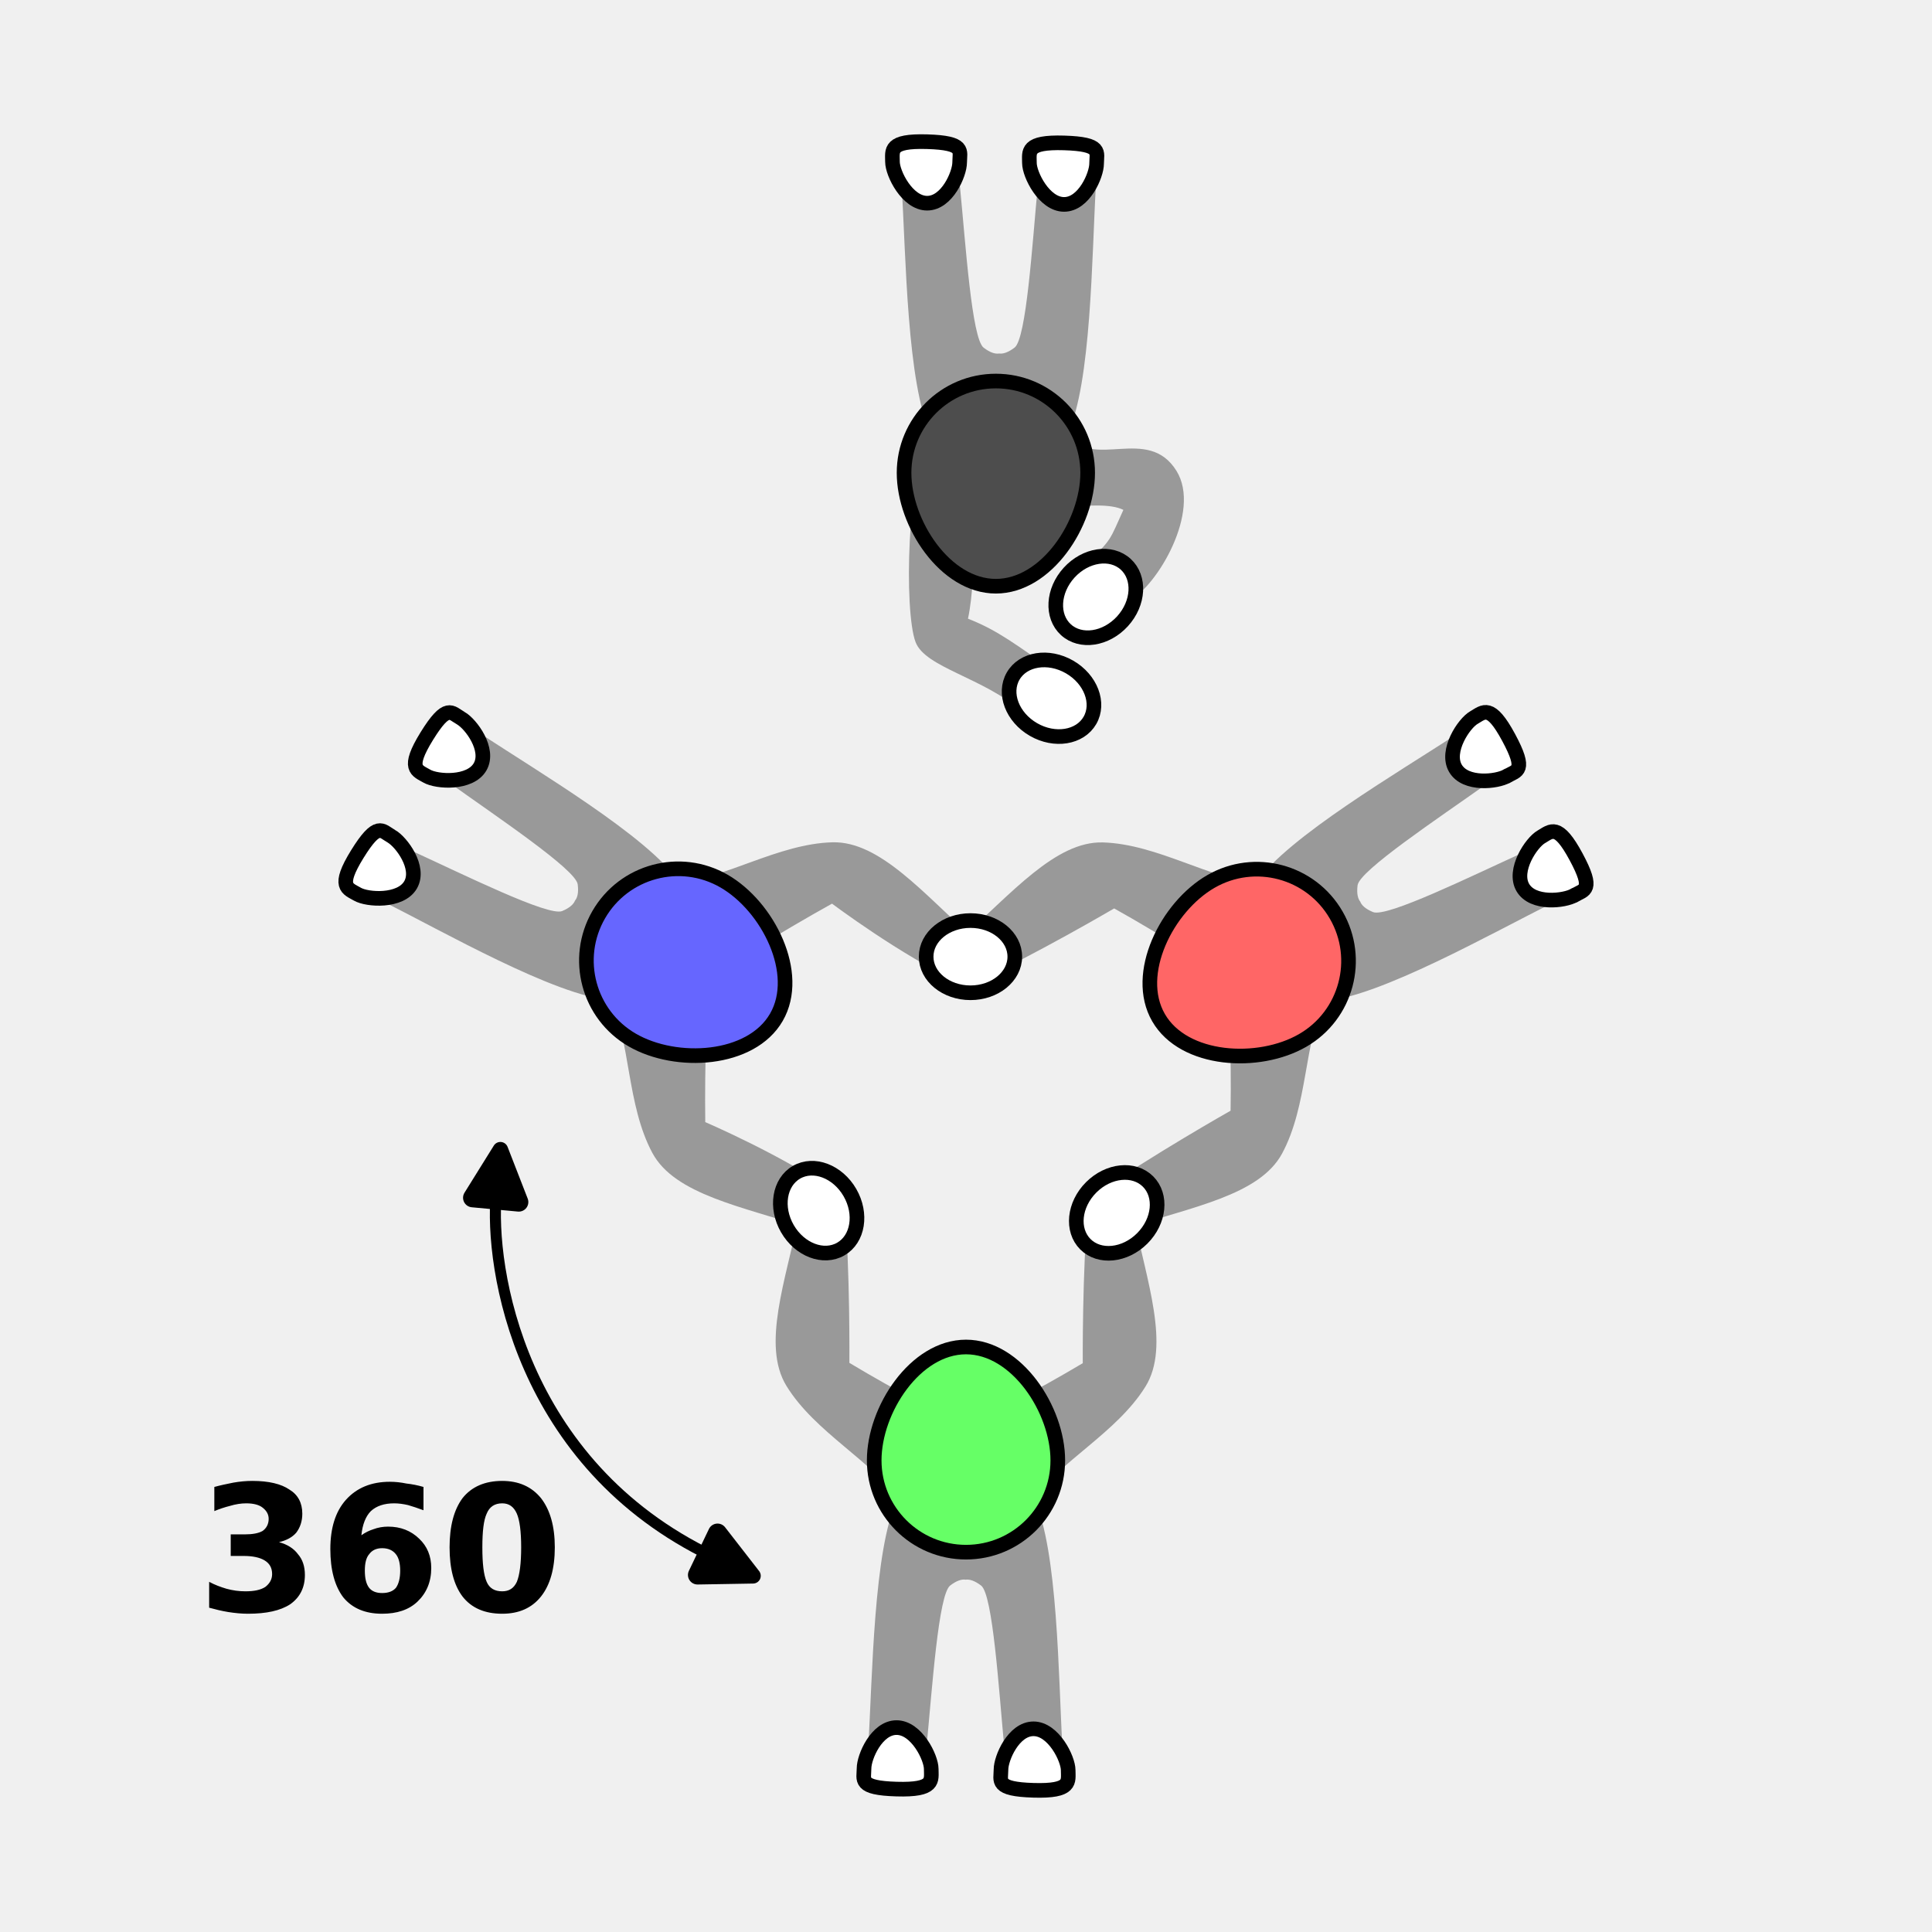
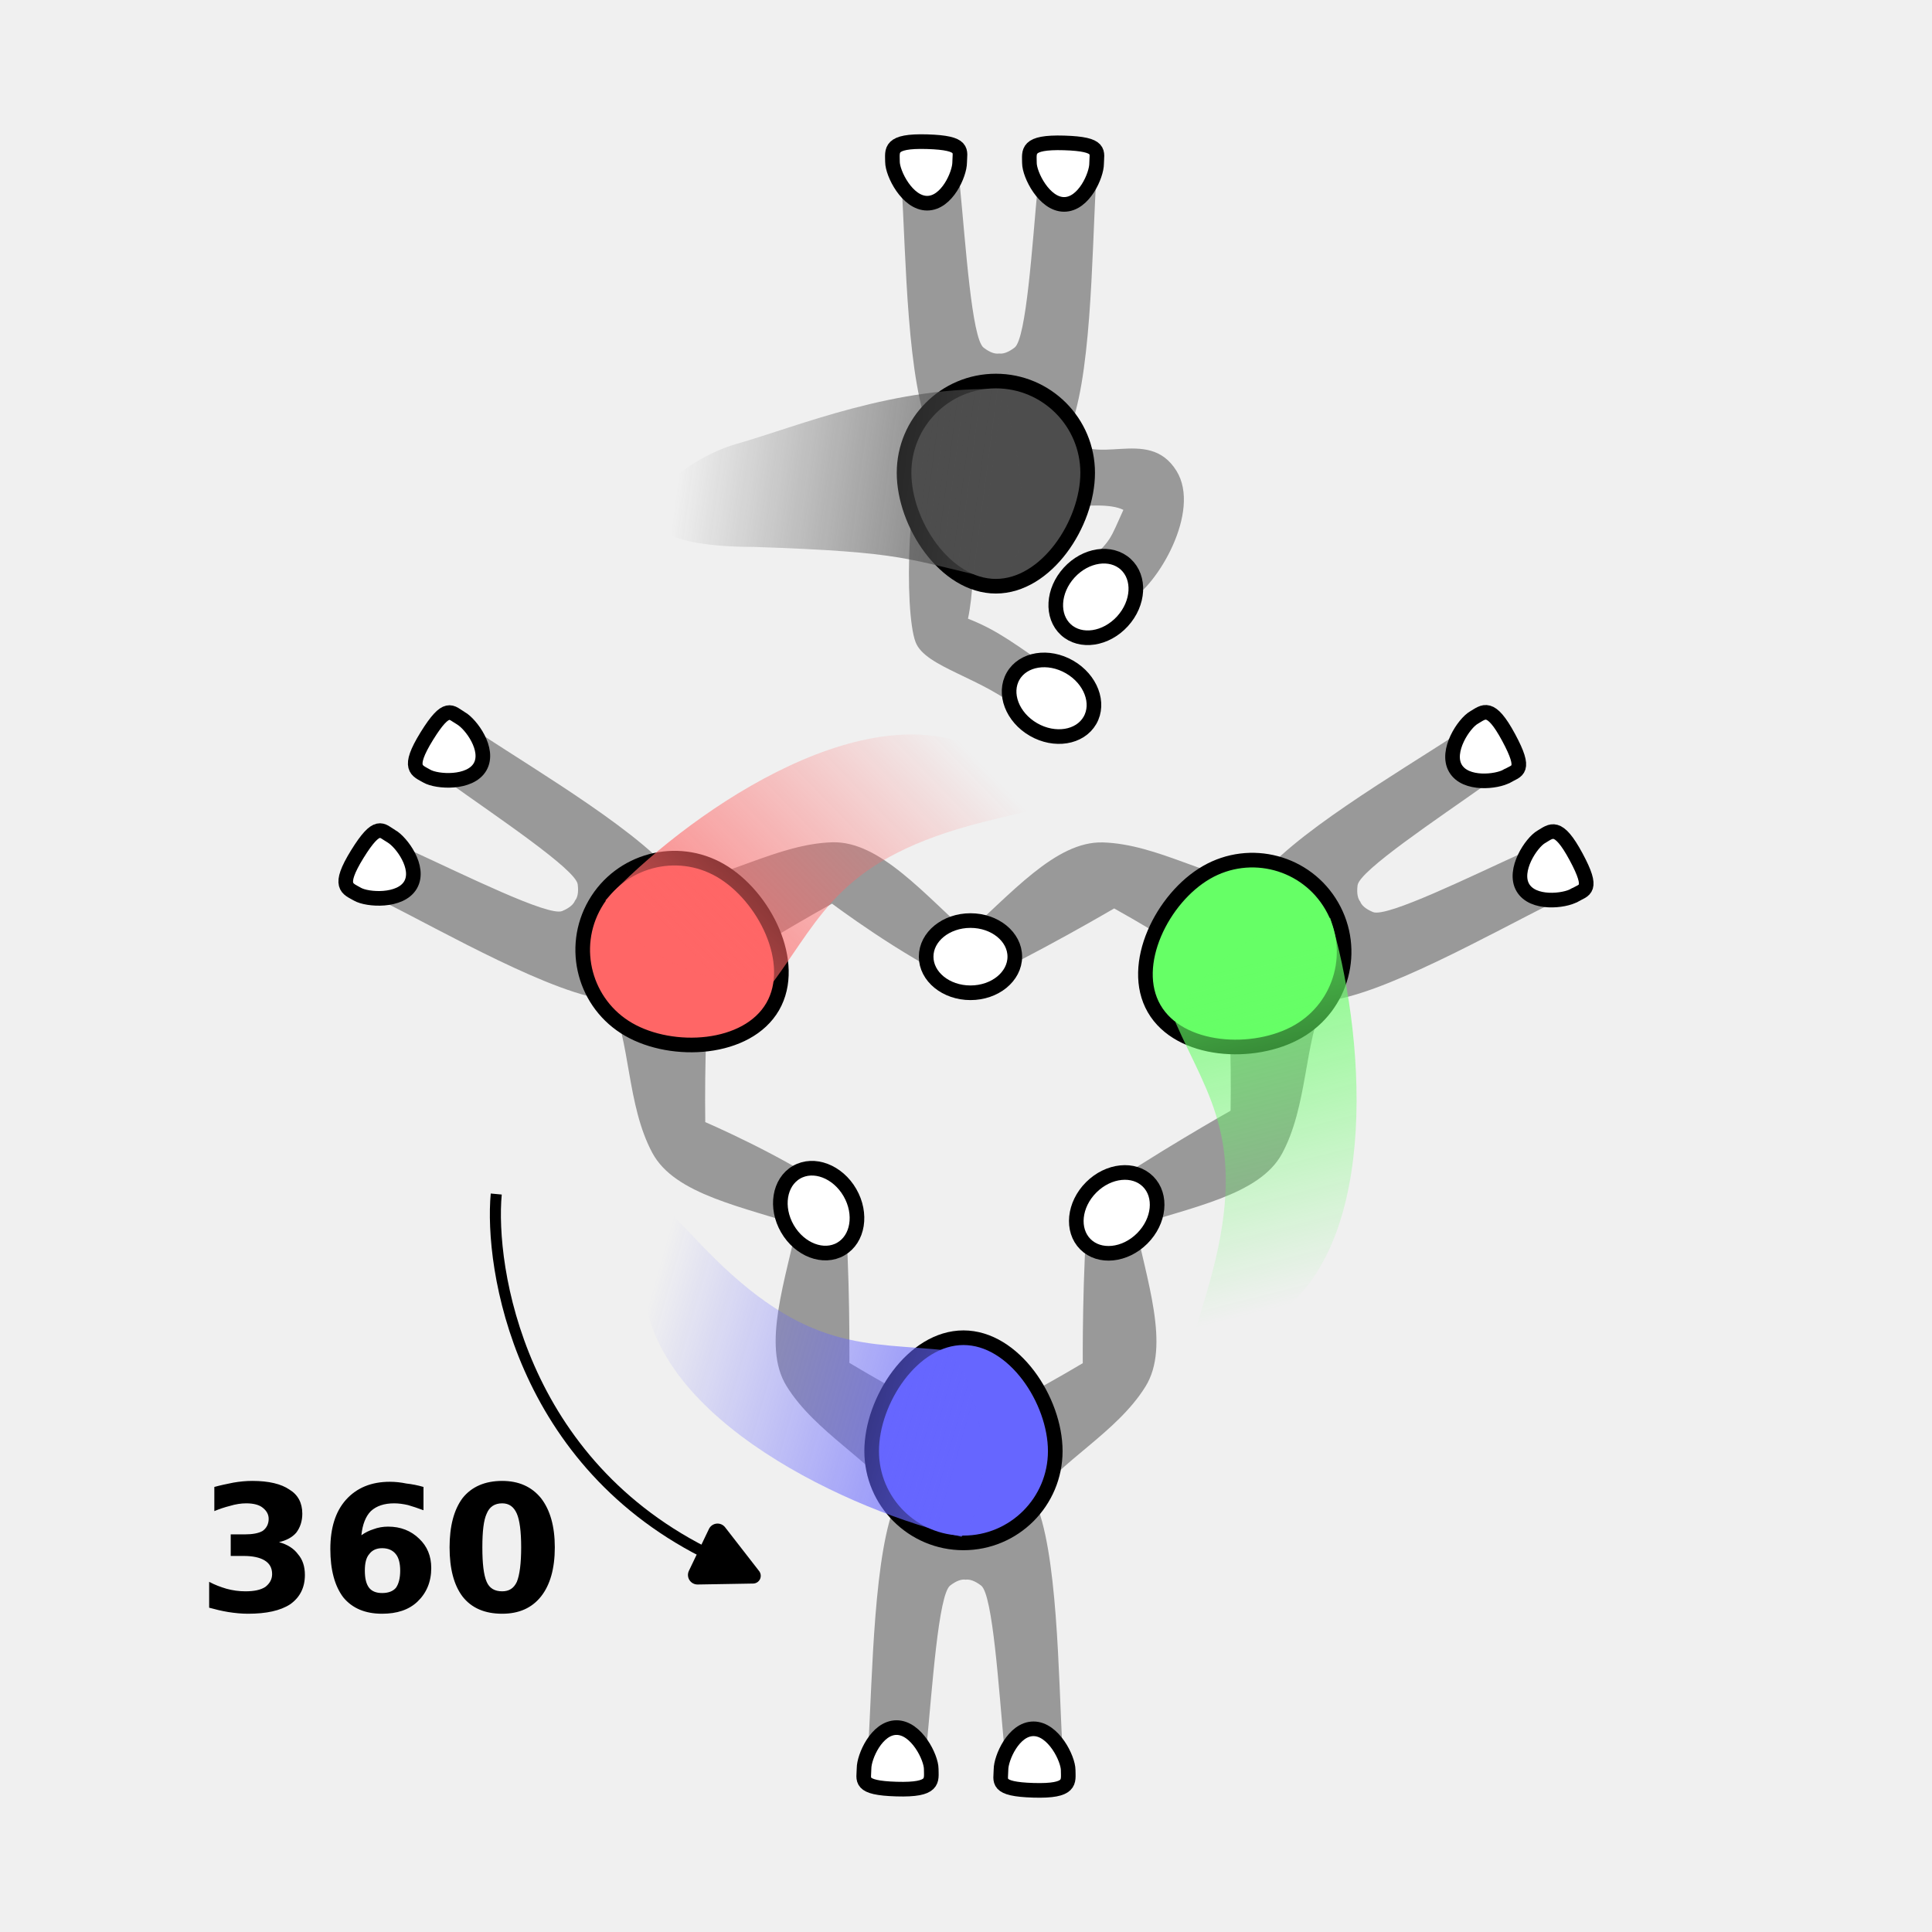
- <svg xmlns="http://www.w3.org/2000/svg" width="35mm" height="35mm" viewBox="0 0 35 35" version="1.1" id="svg1" xml:space="preserve">
+ <svg xmlns="http://www.w3.org/2000/svg" xmlns:xlink="http://www.w3.org/1999/xlink" width="35mm" height="35mm" viewBox="0 0 35 35" version="1.1" id="svg1" xml:space="preserve">
  <defs id="defs1">
-     <marker style="overflow:visible" id="marker5" refX="0" refY="0" orient="auto-start-reverse" markerWidth="1" markerHeight="1" viewBox="0 0 1 1" preserveAspectRatio="xMidYMid">
-       <path transform="scale(0.7)" d="m -0.211,-4.106 6.422,3.211 a 1,1 90 0 1 0,1.789 L -0.211,4.106 A 1.236,1.236 31.717 0 1 -2,3 v -6 a 1.236,1.236 148.283 0 1 1.789,-1.106 z" style="fill:context-stroke;fill-rule:evenodd;stroke:none" id="path5" />
-     </marker>
+     <linearGradient id="linearGradient10">
+       <stop style="stop-color:#66ff66;stop-opacity:0.749;" offset="0" id="stop9" />
+       <stop style="stop-color:#66ff66;stop-opacity:0;" offset="1" id="stop10" />
+     </linearGradient>
+     <linearGradient id="linearGradient8">
+       <stop style="stop-color:#ff6666;stop-opacity:0.749;" offset="0" id="stop7" />
+       <stop style="stop-color:#ff6666;stop-opacity:0;" offset="1" id="stop8" />
+     </linearGradient>
+     <linearGradient id="linearGradient6">
+       <stop style="stop-color:#4d4d4d;stop-opacity:0.749;" offset="0" id="stop3" />
+       <stop style="stop-color:#4d4d4d;stop-opacity:0;" offset="1" id="stop6" />
+     </linearGradient>
    <marker style="overflow:visible" id="RoundedArrow" refX="0" refY="0" orient="auto-start-reverse" markerWidth="1" markerHeight="1" viewBox="0 0 1 1" preserveAspectRatio="xMidYMid">
      <path transform="scale(0.7)" d="m -0.211,-4.106 6.422,3.211 a 1,1 90 0 1 0,1.789 L -0.211,4.106 A 1.236,1.236 31.717 0 1 -2,3 v -6 a 1.236,1.236 148.283 0 1 1.789,-1.106 z" style="fill:context-stroke;fill-rule:evenodd;stroke:none" id="path8" />
    </marker>
+     <linearGradient xlink:href="#linearGradient5" id="linearGradient4" gradientUnits="userSpaceOnUse" gradientTransform="matrix(-1,0,0,1.082599,28.18092,8.070243)" x1="10.647" y1="16.557" x2="16.552" y2="14.739" />
+     <linearGradient id="linearGradient5">
+       <stop style="stop-color:#6666ff;stop-opacity:0.75;" offset="0" id="stop4" />
+       <stop style="stop-color:#6666ff;stop-opacity:0;" offset="1" id="stop5" />
+     </linearGradient>
+     <linearGradient xlink:href="#linearGradient10" id="linearGradient1" gradientUnits="userSpaceOnUse" gradientTransform="matrix(0.5,0.8660254,0.9375584,-0.5412996,1.596475,17.19652)" x1="10.647" y1="16.557" x2="16.552" y2="14.739" />
+     <linearGradient xlink:href="#linearGradient8" id="linearGradient2" gradientUnits="userSpaceOnUse" gradientTransform="matrix(0.5,-0.8660254,-0.9375584,-0.5412996,22.70951,35.51188)" x1="10.647" y1="16.557" x2="16.552" y2="14.739" />
+     <linearGradient xlink:href="#linearGradient6" id="linearGradient3" gradientUnits="userSpaceOnUse" gradientTransform="matrix(-0.8660254,-0.5,0.5412996,-0.9375584,18.13815,30.20847)" x1="10.647" y1="16.557" x2="15.731" y2="14.271" />
  </defs>
  <g id="layer1">
    <path style="fill:#999999;fill-opacity:1;stroke:none;stroke-width:0.265;stroke-dasharray:none;stroke-opacity:1" d="m 16.062,7.559 c -0.262,-0.004 -0.518,0.082 -0.508,0.262 0.072,1.252 0.081,3.577 0.51,4.482 -0.438,0.679 -1.494,1.203 -2.016,2.047 -0.452,0.732 -0.021,1.908 0.217,3.084 0.056,0.276 0.796,0.476 0.822,0.195 0.109,-1.182 -0.076,-2.729 -0.076,-2.729 0.929,-0.552 1.775,-0.99 2.291,-1.248 0.515,0.26 1.358,0.702 2.285,1.258 0,0 -0.189,1.544 -0.084,2.727 0.025,0.28 0.766,0.082 0.822,-0.193 0.242,-1.175 0.678,-2.348 0.229,-3.082 -0.518,-0.846 -1.574,-1.372 -2.01,-2.053 0.432,-0.904 0.45,-3.23 0.527,-4.482 0.022,-0.359 -1.022,-0.346 -1.057,0.012 -0.101,1.03 -0.213,2.744 -0.428,2.906 -0.121,0.092 -0.211,0.116 -0.279,0.105 -0.068,0.01 -0.16,-0.015 -0.281,-0.107 C 16.814,10.579 16.706,8.866 16.609,7.836 16.593,7.657 16.325,7.563 16.062,7.559 Z" id="path4" transform="rotate(-60,18.5948,19.54936)" />
-     <path id="path1" style="fill:#6666ff;fill-opacity:1;stroke:#000000;stroke-width:0.265" d="m 13.117,15.962 c 0.795,0.459 1.407,1.672 0.948,2.467 -0.459,0.795 -1.815,0.872 -2.61,0.413 -0.795,-0.459 -1.068,-1.476 -0.609,-2.271 0.459,-0.795 1.476,-1.068 2.271,-0.609 z" />
    <path id="path1-7-1" style="fill:#ffffff;stroke:#000000;stroke-width:0.265;stroke-dasharray:none" d="m 7.093,15.151 c 0.179,0.104 0.525,0.566 0.345,0.879 -0.181,0.313 -0.783,0.273 -0.963,0.169 -0.179,-0.104 -0.369,-0.132 -0.002,-0.726 0.368,-0.594 0.44,-0.426 0.619,-0.322 z" />
    <path id="path1-7-1-9" style="fill:#ffffff;stroke:#000000;stroke-width:0.265;stroke-dasharray:none" d="m 8.352,13.013 c 0.179,0.104 0.525,0.566 0.345,0.879 -0.181,0.313 -0.783,0.273 -0.963,0.169 -0.179,-0.104 -0.369,-0.132 -0.002,-0.726 0.368,-0.594 0.44,-0.426 0.619,-0.322 z" />
    <path style="fill:#999999;fill-opacity:1;stroke:none;stroke-width:0.265;stroke-dasharray:none;stroke-opacity:1" d="m 16.062,7.559 c -0.262,-0.004 -0.518,0.082 -0.508,0.262 0.072,1.252 0.081,3.577 0.51,4.482 -0.438,0.679 -1.494,1.203 -2.016,2.047 -0.452,0.732 -0.021,1.908 0.217,3.084 0.056,0.276 0.796,0.476 0.822,0.195 0.109,-1.182 0.098,-2.857 0.098,-2.857 0.891,-0.53 1.646,-0.911 2.117,-1.135 0.47,0.226 1.222,0.608 2.111,1.141 0,0 -0.015,1.677 0.09,2.859 0.025,0.28 0.766,0.082 0.822,-0.193 0.242,-1.175 0.678,-2.348 0.229,-3.082 -0.518,-0.846 -1.574,-1.372 -2.01,-2.053 0.432,-0.904 0.45,-3.23 0.527,-4.482 0.022,-0.359 -1.022,-0.346 -1.057,0.012 -0.101,1.03 -0.213,2.744 -0.428,2.906 -0.121,0.092 -0.211,0.116 -0.279,0.105 -0.068,0.01 -0.16,-0.015 -0.281,-0.107 C 16.814,10.579 16.706,8.866 16.609,7.836 16.593,7.657 16.325,7.563 16.062,7.559 Z" id="path4-6" transform="rotate(60,16.22543,19.94394)" />
-     <path id="path1-3" style="fill:#ff6666;fill-opacity:1;stroke:#000000;stroke-width:0.265" d="m 23.598,18.849 c -0.795,0.459 -2.151,0.383 -2.61,-0.413 -0.459,-0.795 0.153,-2.008 0.948,-2.467 0.795,-0.459 1.812,-0.187 2.271,0.609 0.459,0.795 0.187,1.812 -0.609,2.271 z" />
    <path id="path1-7-1-1" style="fill:#ffffff;stroke:#000000;stroke-width:0.265;stroke-dasharray:none" d="m 27.3,14.059 c -0.179,0.104 -0.753,0.172 -0.934,-0.141 -0.181,-0.313 0.155,-0.815 0.335,-0.918 0.179,-0.104 0.299,-0.254 0.63,0.361 0.331,0.615 0.149,0.594 -0.03,0.698 z" />
    <path id="path1-7-1-9-7" style="fill:#ffffff;stroke:#000000;stroke-width:0.265;stroke-dasharray:none" d="m 28.521,16.219 c -0.179,0.104 -0.753,0.172 -0.934,-0.141 -0.181,-0.313 0.155,-0.815 0.335,-0.918 0.179,-0.104 0.299,-0.254 0.63,0.361 0.331,0.615 0.149,0.594 -0.03,0.698 z" />
    <path style="fill:#999999;fill-opacity:1;stroke:none;stroke-width:0.265;stroke-dasharray:none;stroke-opacity:1" d="m 19.344,3.113 c 0.262,-0.004 0.518,0.082 0.508,0.262 -0.072,1.252 -0.081,3.577 -0.51,4.482 0.438,0.679 1.451,-0.169 1.972,0.675 0.452,0.732 -0.349,2.082 -0.848,2.344 -0.249,0.131 -1.038,-0.473 -0.822,-0.654 0.5,-0.42 0.467,-0.463 0.707,-0.985 -0.459,-0.231 -1.719,0.137 -2.247,-0.081 -0.588,0.005 -0.378,1.157 -0.568,2.052 0.555,0.218 0.872,0.475 1.61,0.983 -0.025,0.28 -0.367,0.928 -0.623,0.704 -0.712,-0.623 -1.761,-0.798 -1.937,-1.264 -0.211,-0.558 -0.159,-3.087 0.276,-3.768 -0.432,-0.904 -0.45,-3.23 -0.527,-4.482 -0.022,-0.359 1.022,-0.346 1.057,0.012 0.101,1.03 0.213,2.744 0.428,2.906 0.121,0.092 0.211,0.116 0.279,0.105 0.068,0.01 0.16,-0.015 0.281,-0.107 0.214,-0.163 0.321,-1.876 0.418,-2.906 0.017,-0.179 0.285,-0.273 0.547,-0.277 z" id="path4-4-5" />
    <path style="fill:#999999;fill-opacity:1;stroke:none;stroke-width:0.265;stroke-dasharray:none;stroke-opacity:1" d="m 16.062,7.559 c -0.262,-0.004 -0.518,0.082 -0.508,0.262 0.072,1.252 0.081,3.577 0.51,4.482 -0.438,0.679 -1.494,1.203 -2.016,2.047 -0.452,0.732 -0.021,1.908 0.217,3.084 0.056,0.276 0.796,0.476 0.822,0.195 0.109,-1.182 0.098,-2.857 0.098,-2.857 0.891,-0.53 1.646,-0.911 2.117,-1.135 0.47,0.226 1.222,0.608 2.111,1.141 0,0 -0.015,1.677 0.09,2.859 0.025,0.28 0.766,0.082 0.822,-0.193 0.242,-1.175 0.678,-2.348 0.229,-3.082 -0.518,-0.846 -1.574,-1.372 -2.01,-2.053 0.432,-0.904 0.45,-3.23 0.527,-4.482 0.022,-0.359 -1.022,-0.346 -1.057,0.012 -0.101,1.03 -0.213,2.744 -0.428,2.906 -0.121,0.092 -0.211,0.116 -0.279,0.105 -0.068,0.01 -0.16,-0.015 -0.281,-0.107 C 16.814,10.579 16.706,8.866 16.609,7.836 16.593,7.657 16.325,7.563 16.062,7.559 Z" id="path4-6-3" transform="rotate(180,17.40011,19.73368)" />
    <ellipse style="fill:#ffffff;fill-opacity:1;stroke:#000000;stroke-width:0.265;stroke-dasharray:none;stroke-opacity:1" id="path1-7-2-9-9-1-5" cx="29.842" cy="1.232" rx="0.654" ry="0.803" transform="rotate(45)" />
    <ellipse style="fill:#ffffff;fill-opacity:1;stroke:#000000;stroke-width:0.265;stroke-dasharray:none;stroke-opacity:1" id="path1-7-2-9-9-1-5-6" cx="1.878" cy="26.409" rx="0.654" ry="0.803" transform="rotate(-30)" />
    <ellipse style="fill:#ffffff;fill-opacity:1;stroke:#000000;stroke-width:0.265;stroke-dasharray:none;stroke-opacity:1" id="path1-7-2-9-9-1-5-6-1" cx="-17.331" cy="17.581" rx="0.654" ry="0.803" transform="rotate(-90)" />
-     <path id="path1-3-6" style="fill:#66ff66;fill-opacity:1;stroke:#000000;stroke-width:0.265" d="m 15.837,26.456 c 0,-0.918 0.744,-2.054 1.663,-2.054 0.918,0 1.663,1.136 1.663,2.054 0,0.918 -0.744,1.663 -1.663,1.663 -0.918,-1e-6 -1.663,-0.744 -1.663,-1.663 z" />
    <path id="path1-7-1-1-2" style="fill:#ffffff;stroke:#000000;stroke-width:0.265;stroke-dasharray:none" d="m 18.134,32.057 c -10e-7,-0.207 0.228,-0.738 0.589,-0.738 0.361,0 0.628,0.542 0.628,0.749 0,0.207 0.07,0.386 -0.628,0.365 -0.698,-0.021 -0.589,-0.168 -0.589,-0.375 z" />
    <path id="path1-7-1-9-7-9" style="fill:#ffffff;stroke:#000000;stroke-width:0.265;stroke-dasharray:none" d="m 15.653,32.035 c -1e-6,-0.207 0.228,-0.738 0.589,-0.738 0.361,0 0.628,0.542 0.628,0.749 0,0.207 0.07,0.386 -0.628,0.365 -0.698,-0.021 -0.589,-0.168 -0.589,-0.375 z" />
    <path id="path1-9-9" style="fill:#4d4d4d;fill-opacity:1;stroke:#000000;stroke-width:0.265" d="m 19.704,8.566 c 0,0.918 -0.744,2.054 -1.663,2.054 -0.918,0 -1.663,-1.136 -1.663,-2.054 0,-0.918 0.744,-1.663 1.663,-1.663 0.918,0 1.663,0.744 1.663,1.663 z" />
    <path id="path1-7-1-2-6" style="fill:#ffffff;stroke:#000000;stroke-width:0.265;stroke-dasharray:none" d="m 17.385,2.943 c 0,0.207 -0.228,0.738 -0.589,0.738 -0.361,0 -0.628,-0.542 -0.628,-0.749 0,-0.207 -0.07,-0.386 0.628,-0.365 0.698,0.021 0.589,0.168 0.589,0.375 z" />
    <path id="path1-7-1-9-0-2" style="fill:#ffffff;stroke:#000000;stroke-width:0.265;stroke-dasharray:none" d="m 19.866,2.965 c 0,0.207 -0.228,0.738 -0.589,0.738 -0.361,0 -0.628,-0.542 -0.628,-0.749 0,-0.207 -0.07,-0.386 0.628,-0.365 0.698,0.021 0.589,0.168 0.589,0.375 z" />
    <ellipse style="fill:#ffffff;fill-opacity:1;stroke:#000000;stroke-width:0.265;stroke-dasharray:none;stroke-opacity:1" id="path1-7-2-9-9-1-6-1" cx="-21.953" cy="-5.395" rx="0.654" ry="0.803" transform="matrix(-0.7386014,-0.6741424,-0.6741424,0.7386014,0,0)" />
    <ellipse style="fill:#ffffff;fill-opacity:1;stroke:#000000;stroke-width:0.265;stroke-dasharray:none;stroke-opacity:1" id="path1-7-2-9-9-8-7" cx="1.43" cy="22.822" rx="0.654" ry="0.803" transform="matrix(-0.5,0.8660254,0.8660254,0.5,0,0)" />
-     <path id="path2" style="fill:none;stroke:#000000;stroke-width:0.2;stroke-dasharray:none;stroke-opacity:1;marker-start:url(#marker5);marker-end:url(#RoundedArrow)" d="m 8.99,21.631 c -0.124,1.33 0.418,4.889 3.924,6.568" />
+     <path id="path2" style="fill:none;stroke:#000000;stroke-width:0.2;stroke-dasharray:none;stroke-opacity:1;marker-start:;marker-end:url(#RoundedArrow)" d="m 8.99,21.631 c -0.124,1.33 0.418,4.889 3.924,6.568" />
    <text xml:space="preserve" style="font-size:3.175px;text-align:start;writing-mode:lr-tb;direction:ltr;text-anchor:start;fill:#000000;fill-opacity:1;stroke:none;stroke-width:0.2;stroke-dasharray:none;stroke-opacity:1" x="3.571" y="29.187" id="text5">
      <tspan id="tspan5" style="font-style:normal;font-variant:normal;font-weight:bold;font-stretch:normal;font-family:'Bitstream Vera Sans';-inkscape-font-specification:'Bitstream Vera Sans Bold';fill:#000000;fill-opacity:1;stroke:none;stroke-width:0.2" x="3.571" y="29.187">360</tspan>
    </text>
+     <path id="path1-3-1-5-8-0-8-0-6" style="fill:url(#linearGradient3);fill-opacity:1;stroke:none;stroke-width:0.265" d="m 13.636,9.907 c 2.828,0.095 2.754,0.223 4.377,0.58 0.914,-0.284 0.375,-2.501 0.164,-3.434 -1.981,-0.074 -3.714,0.672 -4.836,0.989 -1.122,0.317 -2.941,1.853 0.295,1.866 z" />
+     <path id="path1" style="fill:#6666ff;fill-opacity:1;stroke:#000000;stroke-width:0.265" d="m 15.791,26.288 c 0,-0.918 0.744,-2.054 1.663,-2.054 0.918,-1e-6 1.663,1.136 1.663,2.054 1e-6,0.918 -0.744,1.663 -1.663,1.663 -0.918,10e-7 -1.663,-0.744 -1.663,-1.663 z" />
+     <path id="path1-3" style="fill:#ff6666;fill-opacity:1;stroke:#000000;stroke-width:0.265" d="m 13.05,15.769 c 0.795,0.459 1.407,1.672 0.948,2.467 -0.459,0.795 -1.815,0.872 -2.61,0.413 -0.795,-0.459 -1.068,-1.476 -0.609,-2.271 0.459,-0.795 1.476,-1.068 2.271,-0.609 z" />
+     <path id="path1-3-6" style="fill:#66ff66;fill-opacity:1;stroke:#000000;stroke-width:0.265" d="m 23.518,18.685 c -0.795,0.459 -2.151,0.383 -2.61,-0.413 -0.459,-0.795 0.153,-2.008 0.948,-2.467 0.795,-0.459 1.812,-0.187 2.271,0.609 0.459,0.795 0.187,1.812 -0.609,2.271 z" />
+     <path id="path1-3-1-5-8-0" style="fill:url(#linearGradient4);fill-opacity:1;stroke:none;stroke-width:0.265" d="m 11.667,23.35 c -0.17,-2.388 -0.778,-2.671 1.089,-0.743 1.868,1.928 2.935,1.694 4.428,1.861 0.649,0.703 0.883,2.67 0.234,3.372 -1.988,-0.457 -5.582,-2.102 -5.751,-4.49 z" />
+     <path id="path1-3-1-5-8-0-8" style="fill:url(#linearGradient1);fill-opacity:1;stroke:none;stroke-width:0.265" d="m 23.086,23.858 c -1.983,1.341 -1.924,2.01 -1.188,-0.572 0.736,-2.581 -5.06e-4,-3.388 -0.603,-4.765 0.284,-0.914 1.87,-2.099 2.804,-1.889 0.598,1.95 0.97,5.885 -1.013,7.226 z" />
+     <path id="path1-3-1-5-8-0-8-0" style="fill:url(#linearGradient2);fill-opacity:1;stroke:none;stroke-width:0.265" d="m 17.734,13.571 c 2.153,1.047 2.703,0.662 0.099,1.315 -2.604,0.653 -2.934,1.695 -3.826,2.905 -0.933,0.211 -2.753,-0.57 -3.037,-1.484 1.39,-1.493 4.612,-3.783 6.764,-2.736 z" />
  </g>
</svg>
